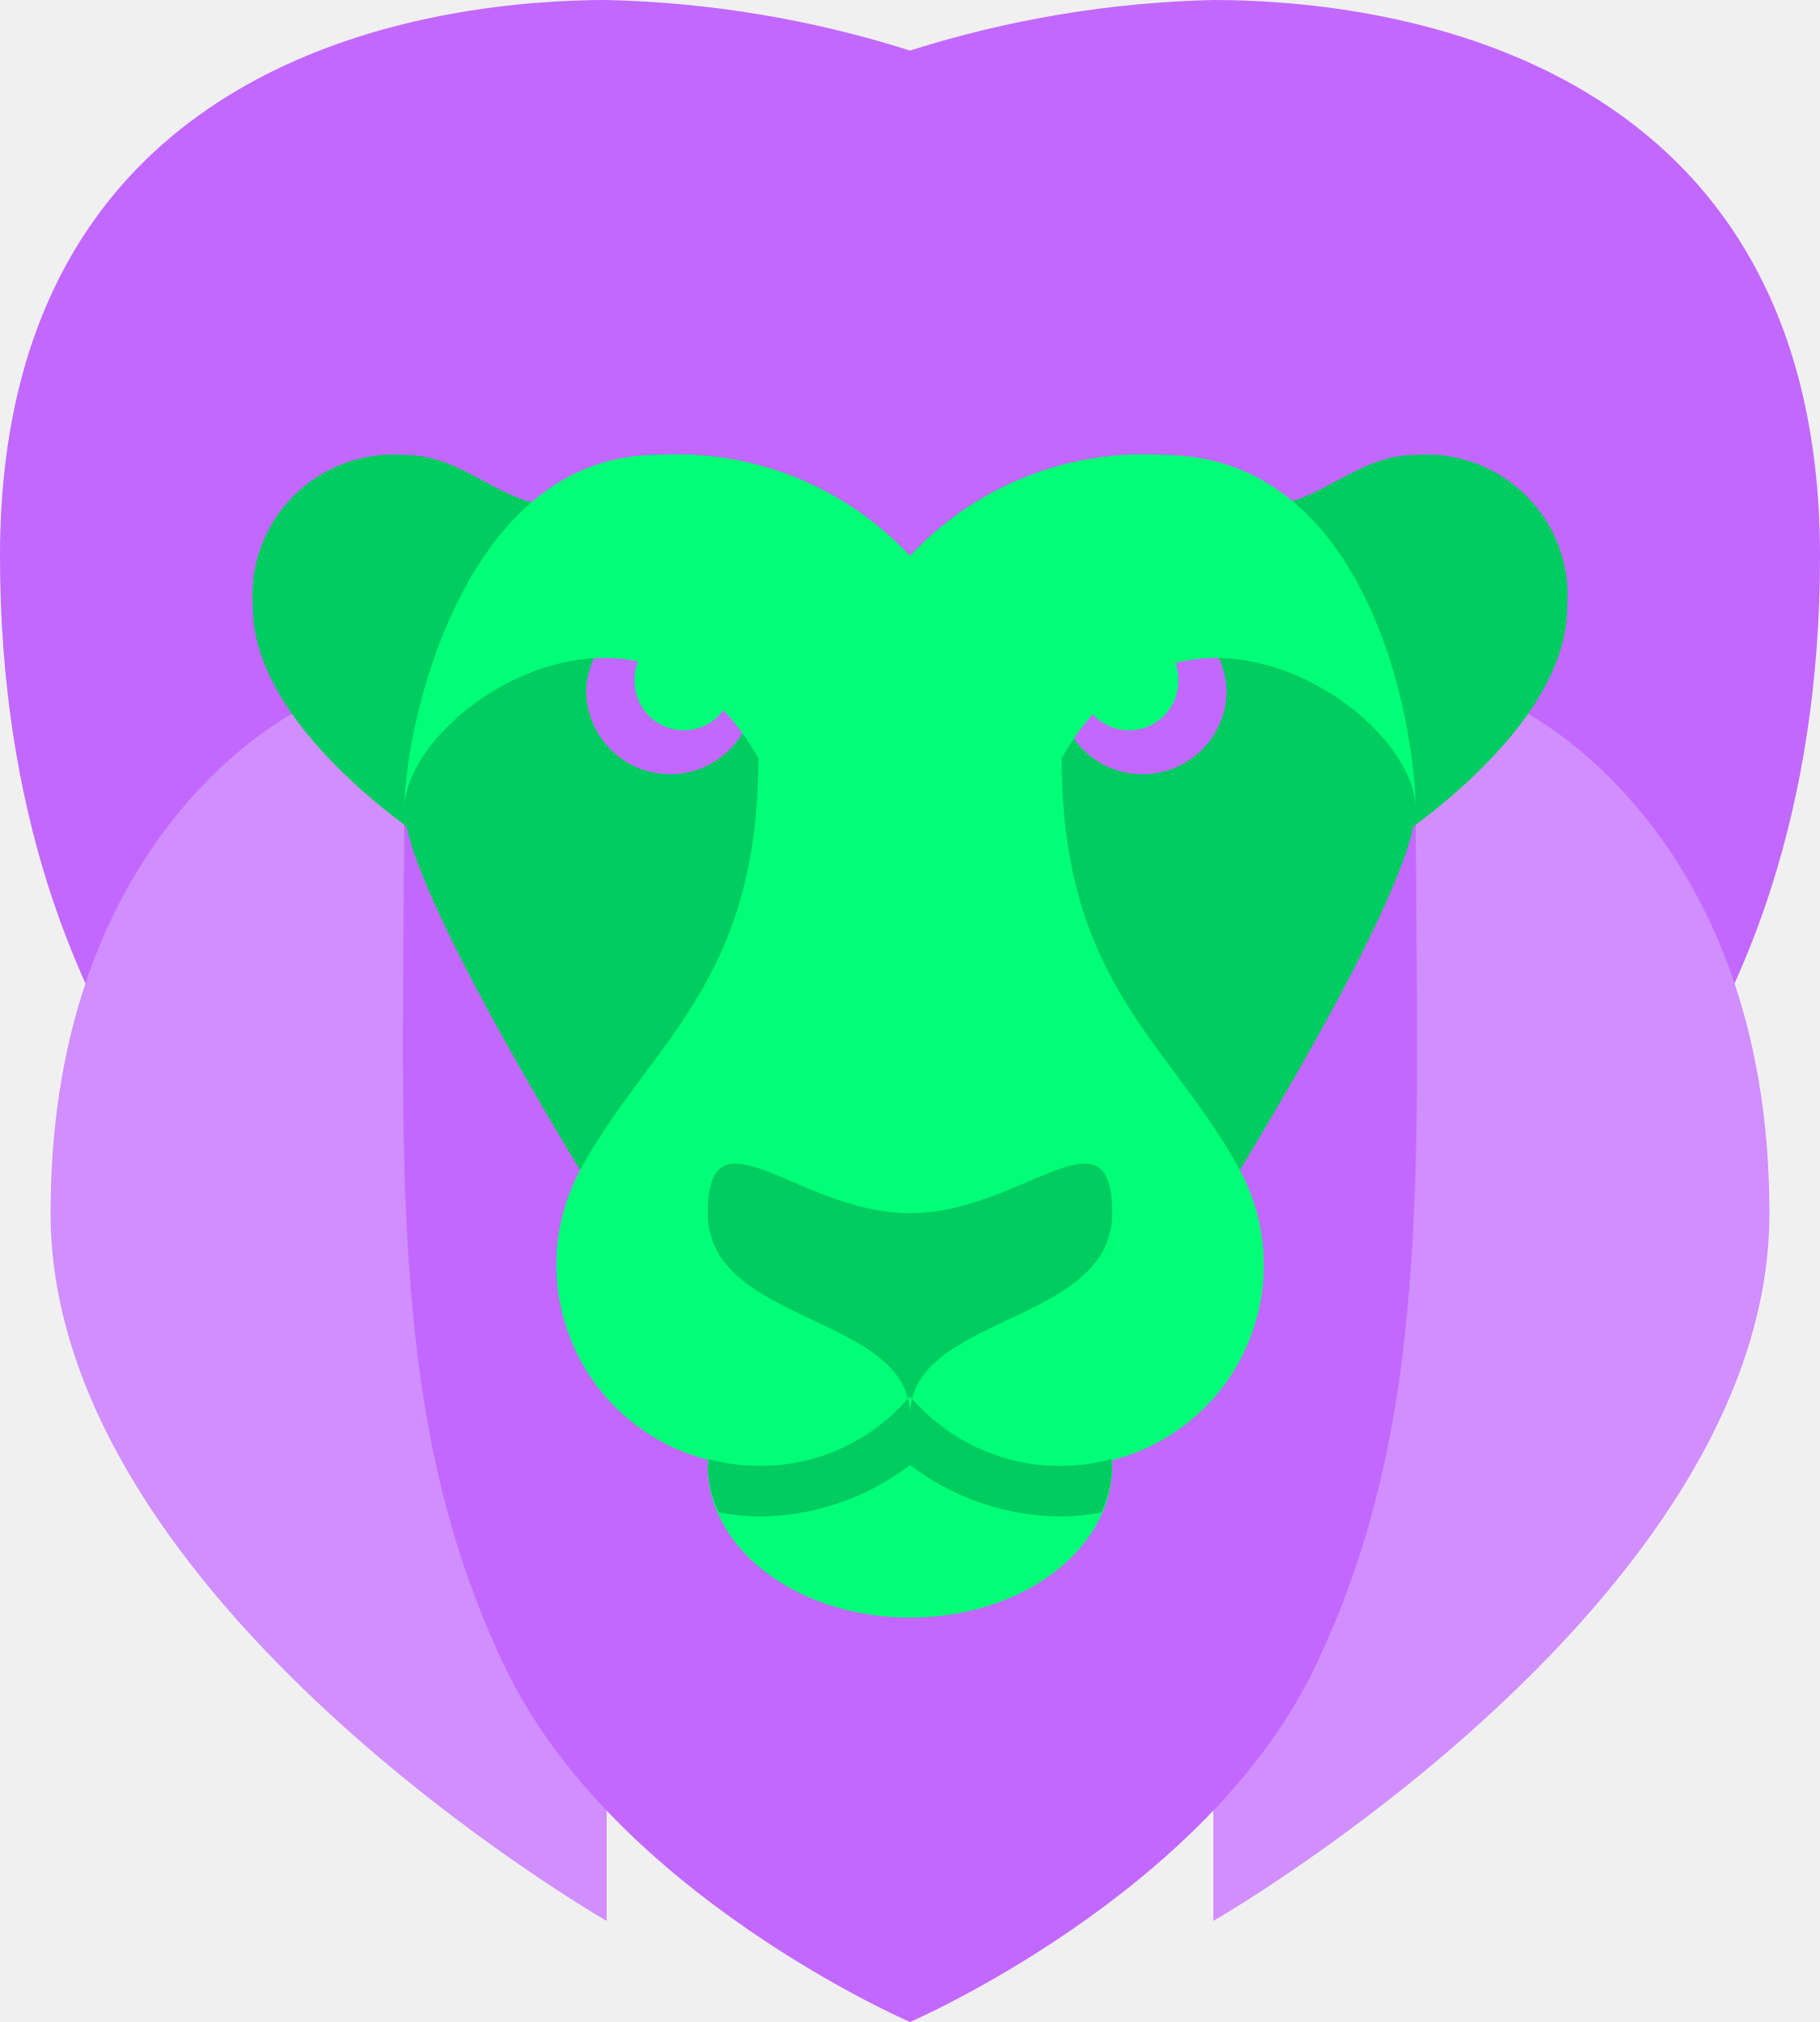
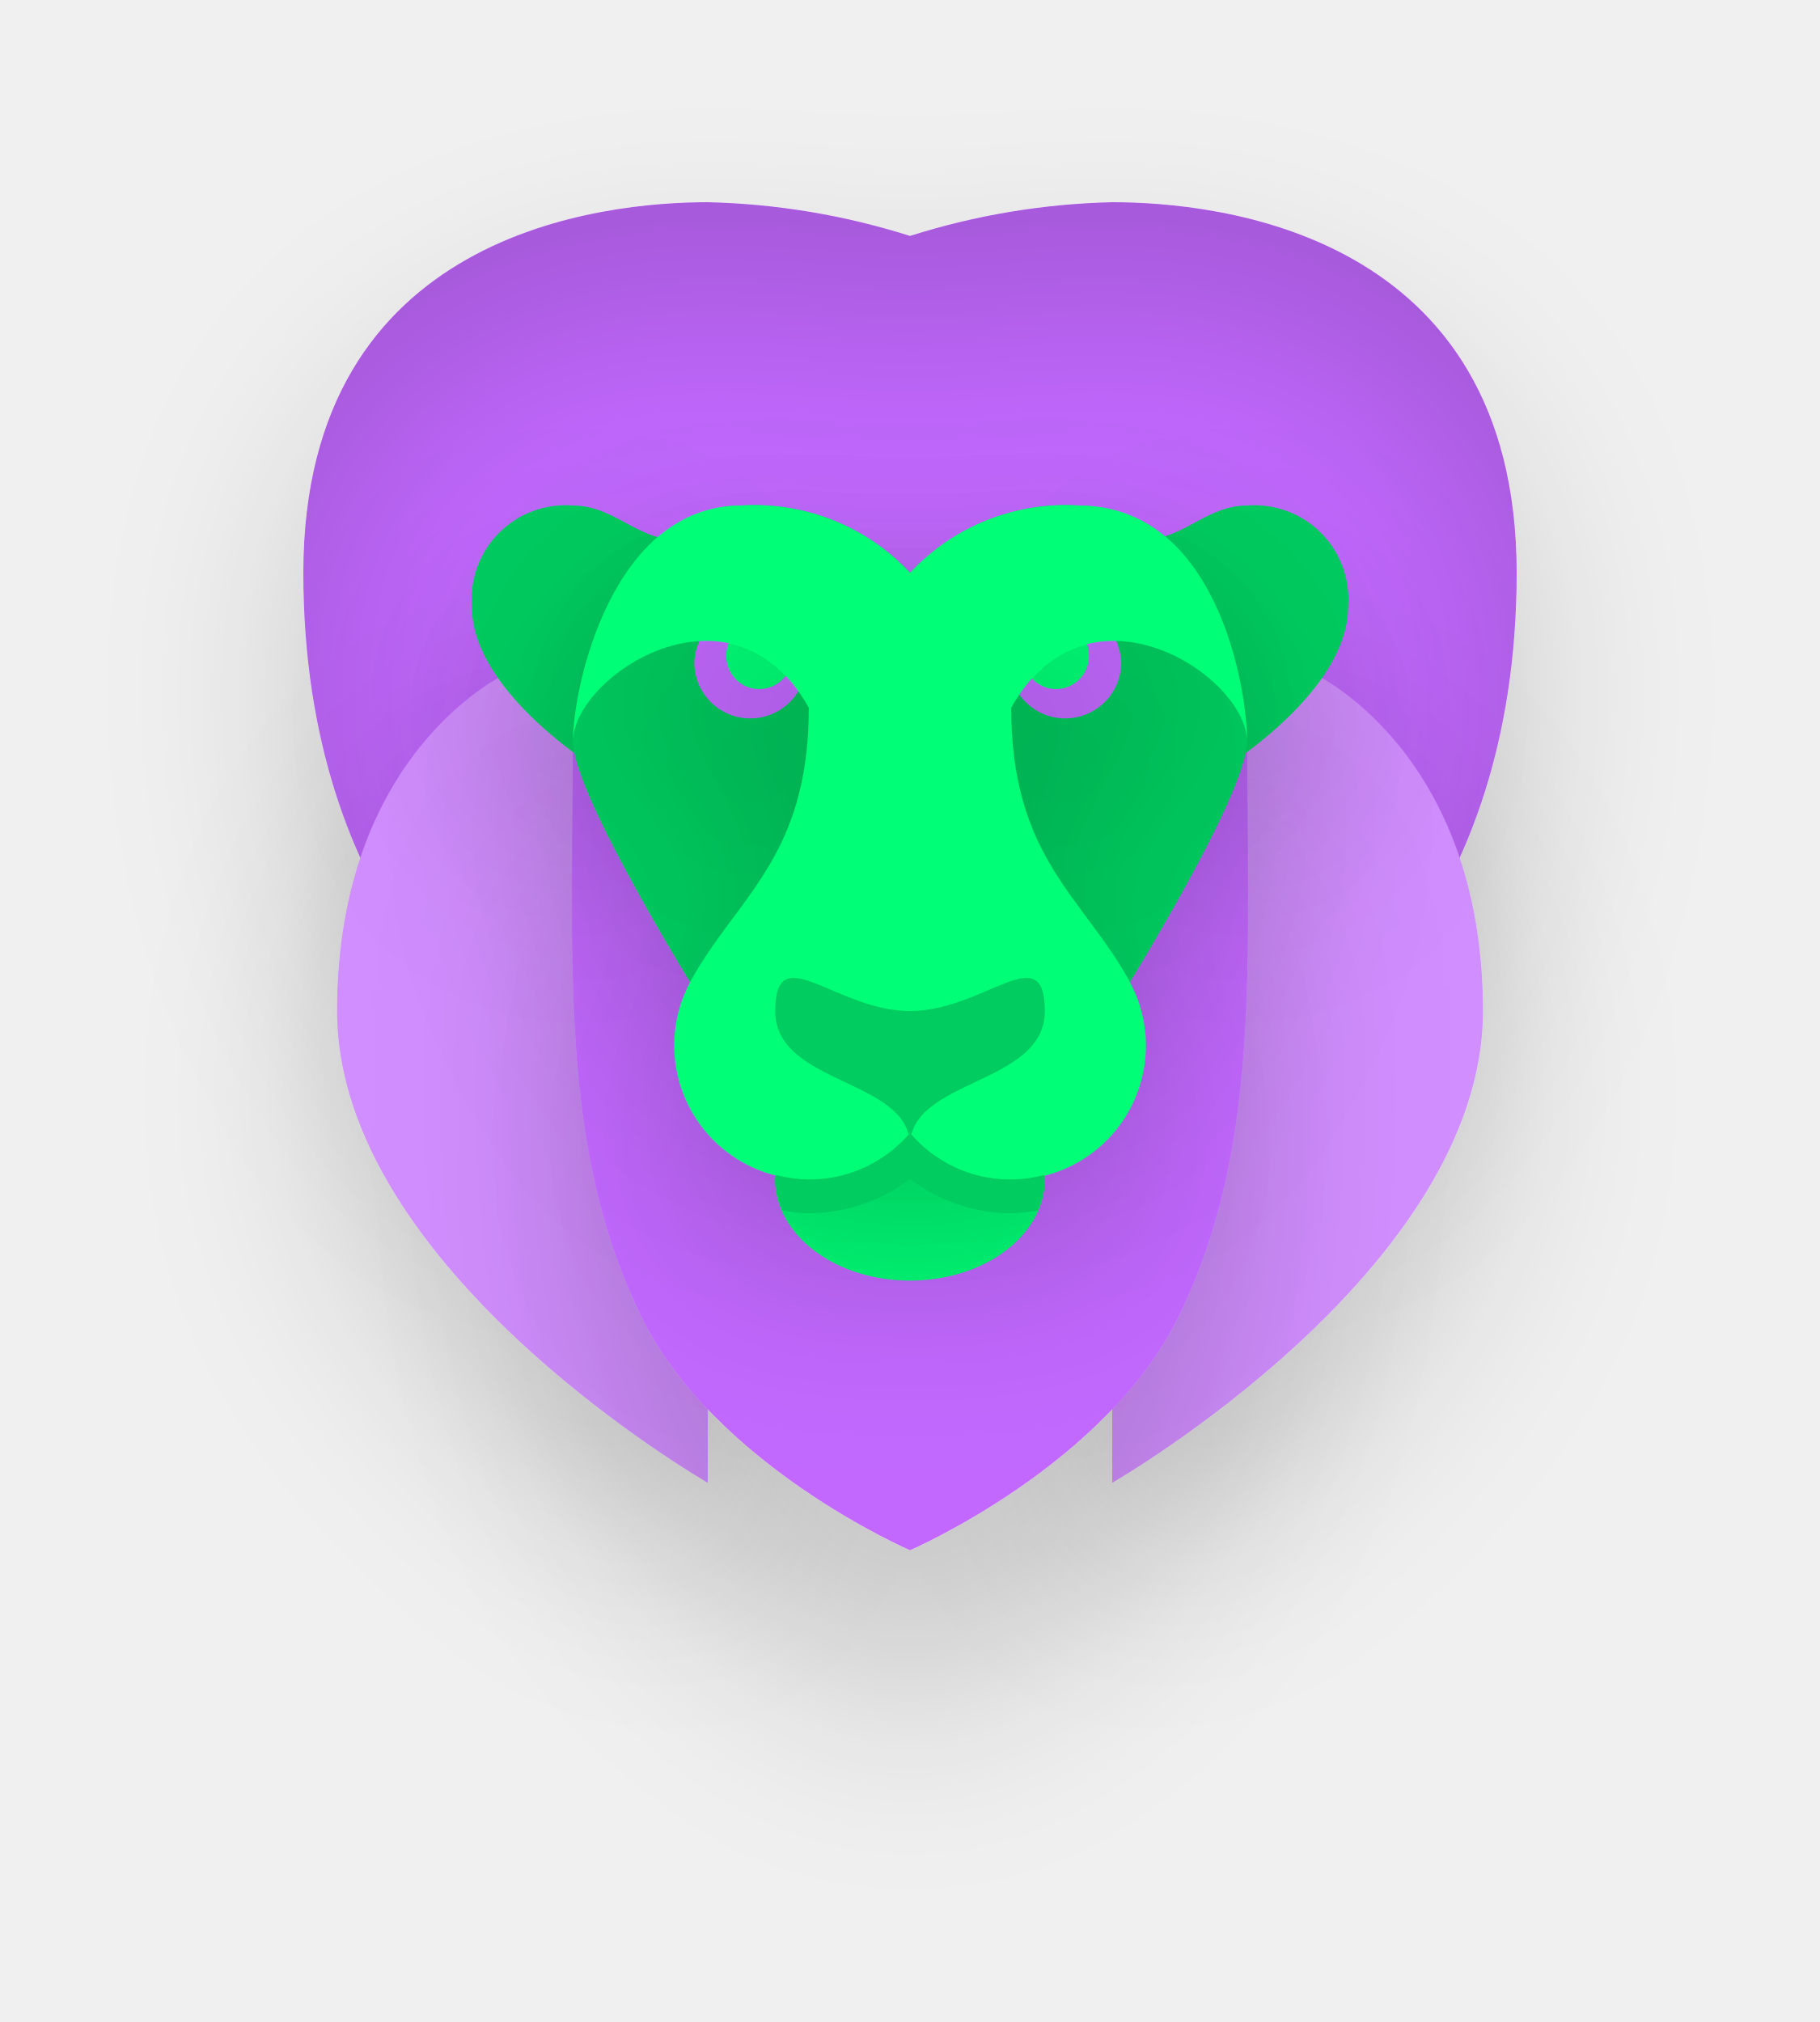
- <svg xmlns="http://www.w3.org/2000/svg" width="36" height="40" viewBox="0 0 36 40">
-   <g id="Group_5" data-name="Group 5" transform="translate(-1129 -474)">
+ <svg xmlns="http://www.w3.org/2000/svg" width="54" height="60" viewBox="0 0 54 60">
+   <defs>
+     <filter id="Path_1" x="0" y="0" width="54" height="43" filterUnits="userSpaceOnUse">
+       <feOffset dy="3" input="SourceAlpha" />
+       <feGaussianBlur stdDeviation="3" result="blur" />
+       <feFlood flood-opacity="0.161" />
+       <feComposite operator="in" in2="blur" />
+       <feComposite in="SourceGraphic" />
+     </filter>
+     <filter id="Path_1-2" x="0" y="0" width="54" height="43" filterUnits="userSpaceOnUse">
+       <feOffset dy="3" input="SourceAlpha" />
+       <feGaussianBlur stdDeviation="3" result="blur-2" />
+       <feFlood flood-opacity="0.161" result="color" />
+       <feComposite operator="out" in="SourceGraphic" in2="blur-2" />
+       <feComposite operator="in" in="color" />
+       <feComposite operator="in" in2="SourceGraphic" />
+     </filter>
+     <filter id="Path_2" x="1" y="14" width="52" height="42" filterUnits="userSpaceOnUse">
+       <feOffset dy="3" input="SourceAlpha" />
+       <feGaussianBlur stdDeviation="3" result="blur-3" />
+       <feFlood flood-opacity="0.161" />
+       <feComposite operator="in" in2="blur-3" />
+       <feComposite in="SourceGraphic" />
+     </filter>
+     <filter id="Path_3" x="7.969" y="17" width="38.061" height="43" filterUnits="userSpaceOnUse">
+       <feOffset dy="5" input="SourceAlpha" />
+       <feGaussianBlur stdDeviation="3" result="blur-4" />
+       <feFlood flood-opacity="0.161" />
+       <feComposite operator="in" in2="blur-4" />
+       <feComposite in="SourceGraphic" />
+     </filter>
+     <filter id="Path_4" x="5" y="9" width="44" height="26" filterUnits="userSpaceOnUse">
+       <feOffset dy="3" input="SourceAlpha" />
+       <feGaussianBlur stdDeviation="3" result="blur-5" />
+       <feFlood flood-opacity="0.161" />
+       <feComposite operator="in" in2="blur-5" />
+       <feComposite in="SourceGraphic" />
+     </filter>
+     <filter id="Path_5" x="8" y="9" width="38" height="33" filterUnits="userSpaceOnUse">
+       <feOffset dy="3" input="SourceAlpha" />
+       <feGaussianBlur stdDeviation="3" result="blur-6" />
+       <feFlood flood-opacity="0.161" />
+       <feComposite operator="in" in2="blur-6" />
+       <feComposite in="SourceGraphic" />
+     </filter>
+     <filter id="Path_7" x="11.595" y="12" width="30.667" height="21.311" filterUnits="userSpaceOnUse">
+       <feOffset dy="3" input="SourceAlpha" />
+       <feGaussianBlur stdDeviation="3" result="blur-7" />
+       <feFlood flood-opacity="0.161" />
+       <feComposite operator="in" in2="blur-7" />
+       <feComposite in="SourceGraphic" />
+     </filter>
+     <filter id="Path_9" x="8" y="9" width="38" height="38" filterUnits="userSpaceOnUse">
+       <feOffset dy="3" input="SourceAlpha" />
+       <feGaussianBlur stdDeviation="3" result="blur-8" />
+       <feFlood flood-opacity="0.161" />
+       <feComposite operator="in" in2="blur-8" />
+       <feComposite in="SourceGraphic" />
+     </filter>
+   </defs>
+   <g id="Group_5" data-name="Group 5" transform="translate(-1120 -468)">
    <g id="Group_2" data-name="Group 2">
      <g id="Group_1" data-name="Group 1">
        <g id="lion" transform="translate(1123 469)">
          <g id="Group_3" data-name="Group 3">
-             <path id="Path_1" data-name="Path 1" d="M30,5a21.492,21.492,0,0,0-6,1,21.492,21.492,0,0,0-6-1C14.967,5,6,5.834,6,16s6,14,6,14H36s6-3.834,6-14S33.033,5,30,5Z" fill="#c268ff" />
+             <g data-type="innerShadowGroup">
+               <g transform="matrix(1, 0, 0, 1, -3, -1)" filter="url(#Path_1)">
+                 <path id="Path_1-3" data-name="Path 1" d="M30,5a21.492,21.492,0,0,0-6,1,21.492,21.492,0,0,0-6-1C14.967,5,6,5.834,6,16s6,14,6,14H36s6-3.834,6-14S33.033,5,30,5Z" transform="translate(3 1)" fill="#c268ff" />
+               </g>
+               <g transform="matrix(1, 0, 0, 1, -3, -1)" filter="url(#Path_1-2)">
+                 <path id="Path_1-4" data-name="Path 1" d="M30,5a21.492,21.492,0,0,0-6,1,21.492,21.492,0,0,0-6-1C14.967,5,6,5.834,6,16s6,14,6,14H36s6-3.834,6-14S33.033,5,30,5Z" transform="translate(3 1)" fill="#fff" />
+               </g>
+             </g>
          </g>
-           <path id="Path_2" data-name="Path 2" d="M18,19V43S7,36.689,7,29s5-10,5-10Zm12,0V43s11-6.311,11-14-5-10-5-10Z" fill="#d18eff" />
-           <path id="Path_3" data-name="Path 3" d="M24,22,14,20c0,7.667-.438,12.938,2,18,2.156,4.478,8,7,8,7s5.844-2.522,8-7c2.438-5.063,2-10.333,2-18Z" fill="#c268ff" />
+           <g transform="matrix(1, 0, 0, 1, -3, -1)" filter="url(#Path_2)">
+             <path id="Path_2-2" data-name="Path 2" d="M18,19V43S7,36.689,7,29s5-10,5-10Zm12,0V43s11-6.311,11-14-5-10-5-10Z" transform="translate(3 1)" fill="#d18eff" />
+           </g>
+           <g transform="matrix(1, 0, 0, 1, -3, -1)" filter="url(#Path_3)">
+             <path id="Path_3-2" data-name="Path 3" d="M24,22,14,20c0,7.667-.438,12.938,2,18,2.156,4.478,8,7,8,7s5.844-2.522,8-7c2.438-5.063,2-10.333,2-18Z" transform="translate(3 1)" fill="#c268ff" />
+           </g>
          <path id="Path_11" data-name="Path 11" d="M4,0C6.209,0,8,1.343,8,3S6.209,6,4,6,0,4.657,0,3,1.791,0,4,0Z" transform="translate(20 31)" fill="#0f7" />
-           <path id="Path_4" data-name="Path 4" d="M31,15c1.1,0,1.805-1,3-1a2.791,2.791,0,0,1,3,3c0,2.642-4,5-4,5ZM17,15c-1.1,0-1.805-1-3-1a2.791,2.791,0,0,0-3,3c0,2.642,4,5,4,5Z" fill="#00cc5f" />
-           <path id="Path_5" data-name="Path 5" d="M29,14a6.31,6.31,0,0,0-5,2,6.31,6.31,0,0,0-5-2c-3.486,0-5,5.355-5,7s4,8,4,8H30s4-6.355,4-8S32.486,14,29,14Z" fill="#00cc5f" />
+           <g transform="matrix(1, 0, 0, 1, -3, -1)" filter="url(#Path_4)">
+             <path id="Path_4-2" data-name="Path 4" d="M31,15c1.1,0,1.805-1,3-1a2.791,2.791,0,0,1,3,3c0,2.642-4,5-4,5ZM17,15c-1.1,0-1.805-1-3-1a2.791,2.791,0,0,0-3,3c0,2.642,4,5,4,5Z" transform="translate(3 1)" fill="#00cc5f" />
+           </g>
+           <g transform="matrix(1, 0, 0, 1, -3, -1)" filter="url(#Path_5)">
+             <path id="Path_5-2" data-name="Path 5" d="M29,14a6.31,6.31,0,0,0-5,2,6.31,6.31,0,0,0-5-2c-3.486,0-5,5.355-5,7s4,8,4,8H30s4-6.355,4-8S32.486,14,29,14Z" transform="translate(3 1)" fill="#00cc5f" />
+           </g>
          <path id="Path_6" data-name="Path 6" d="M33,17Z" fill="#ff8181" />
-           <path id="Path_7" data-name="Path 7" d="M18.81,17A1.662,1.662,0,1,1,17,18.655,1.738,1.738,0,0,1,18.81,17Zm9.048,0a1.662,1.662,0,1,0,1.81,1.655A1.738,1.738,0,0,0,27.857,17Z" transform="translate(0.595)" fill="#c268ff" />
+           <g transform="matrix(1, 0, 0, 1, -3, -1)" filter="url(#Path_7)">
+             <path id="Path_7-2" data-name="Path 7" d="M18.81,17A1.662,1.662,0,1,1,17,18.655,1.738,1.738,0,0,1,18.81,17Zm9.048,0a1.662,1.662,0,1,0,1.81,1.655A1.738,1.738,0,0,0,27.857,17Z" transform="translate(3.6 1)" fill="#c268ff" />
+           </g>
          <path id="Path_8" data-name="Path 8" d="M18.9,18a.975.975,0,1,1-.9.972A.936.936,0,0,1,18.9,18Zm8.957,0a.975.975,0,1,0,.9.972A.936.936,0,0,0,27.853,18Z" transform="translate(0.551 -0.5)" fill="#0f7" />
          <g id="Group_4" data-name="Group 4">
-             <path id="Path_9" data-name="Path 9" d="M34,21c0-1.645-.917-7-5-7a6.31,6.31,0,0,0-5,2,6.31,6.31,0,0,0-5-2c-3.833,0-5,5.355-5,7,0-1.938,4.719-5.063,7-1,0,4.469-2.156,5.625-3.525,8.146A3.98,3.98,0,0,0,24,32.62a3.979,3.979,0,0,0,6.525-4.474C29.156,25.625,27,24.469,27,20,29.281,15.938,34,19.063,34,21Z" fill="#0f7" />
+             <g transform="matrix(1, 0, 0, 1, -3, -1)" filter="url(#Path_9)">
+               <path id="Path_9-2" data-name="Path 9" d="M34,21c0-1.645-.917-7-5-7a6.31,6.31,0,0,0-5,2,6.31,6.31,0,0,0-5-2c-3.833,0-5,5.355-5,7,0-1.938,4.719-5.063,7-1,0,4.469-2.156,5.625-3.525,8.146A3.98,3.98,0,0,0,24,32.62a3.979,3.979,0,0,0,6.525-4.474C29.156,25.625,27,24.469,27,20,29.281,15.938,34,19.063,34,21Z" transform="translate(3 1)" fill="#0f7" />
+             </g>
          </g>
          <path id="Path_10" data-name="Path 10" d="M27.788,34.92A4.871,4.871,0,0,1,27,35a4.96,4.96,0,0,1-3-1.018A4.96,4.96,0,0,1,21,35a4.871,4.871,0,0,1-.788-.08A2.31,2.31,0,0,1,20,34c0-.047.015-.09.018-.136A3.873,3.873,0,0,0,24,32.62a3.873,3.873,0,0,0,3.982,1.244c0,.046.018.089.018.136A2.31,2.31,0,0,1,27.788,34.92ZM24,29c-2.209,0-4-2.209-4,0s4,2,4,4c0-2,4-1.791,4-4S26.209,29,24,29Z" fill="#00cc5f" />
        </g>
      </g>
    </g>
  </g>
</svg>
